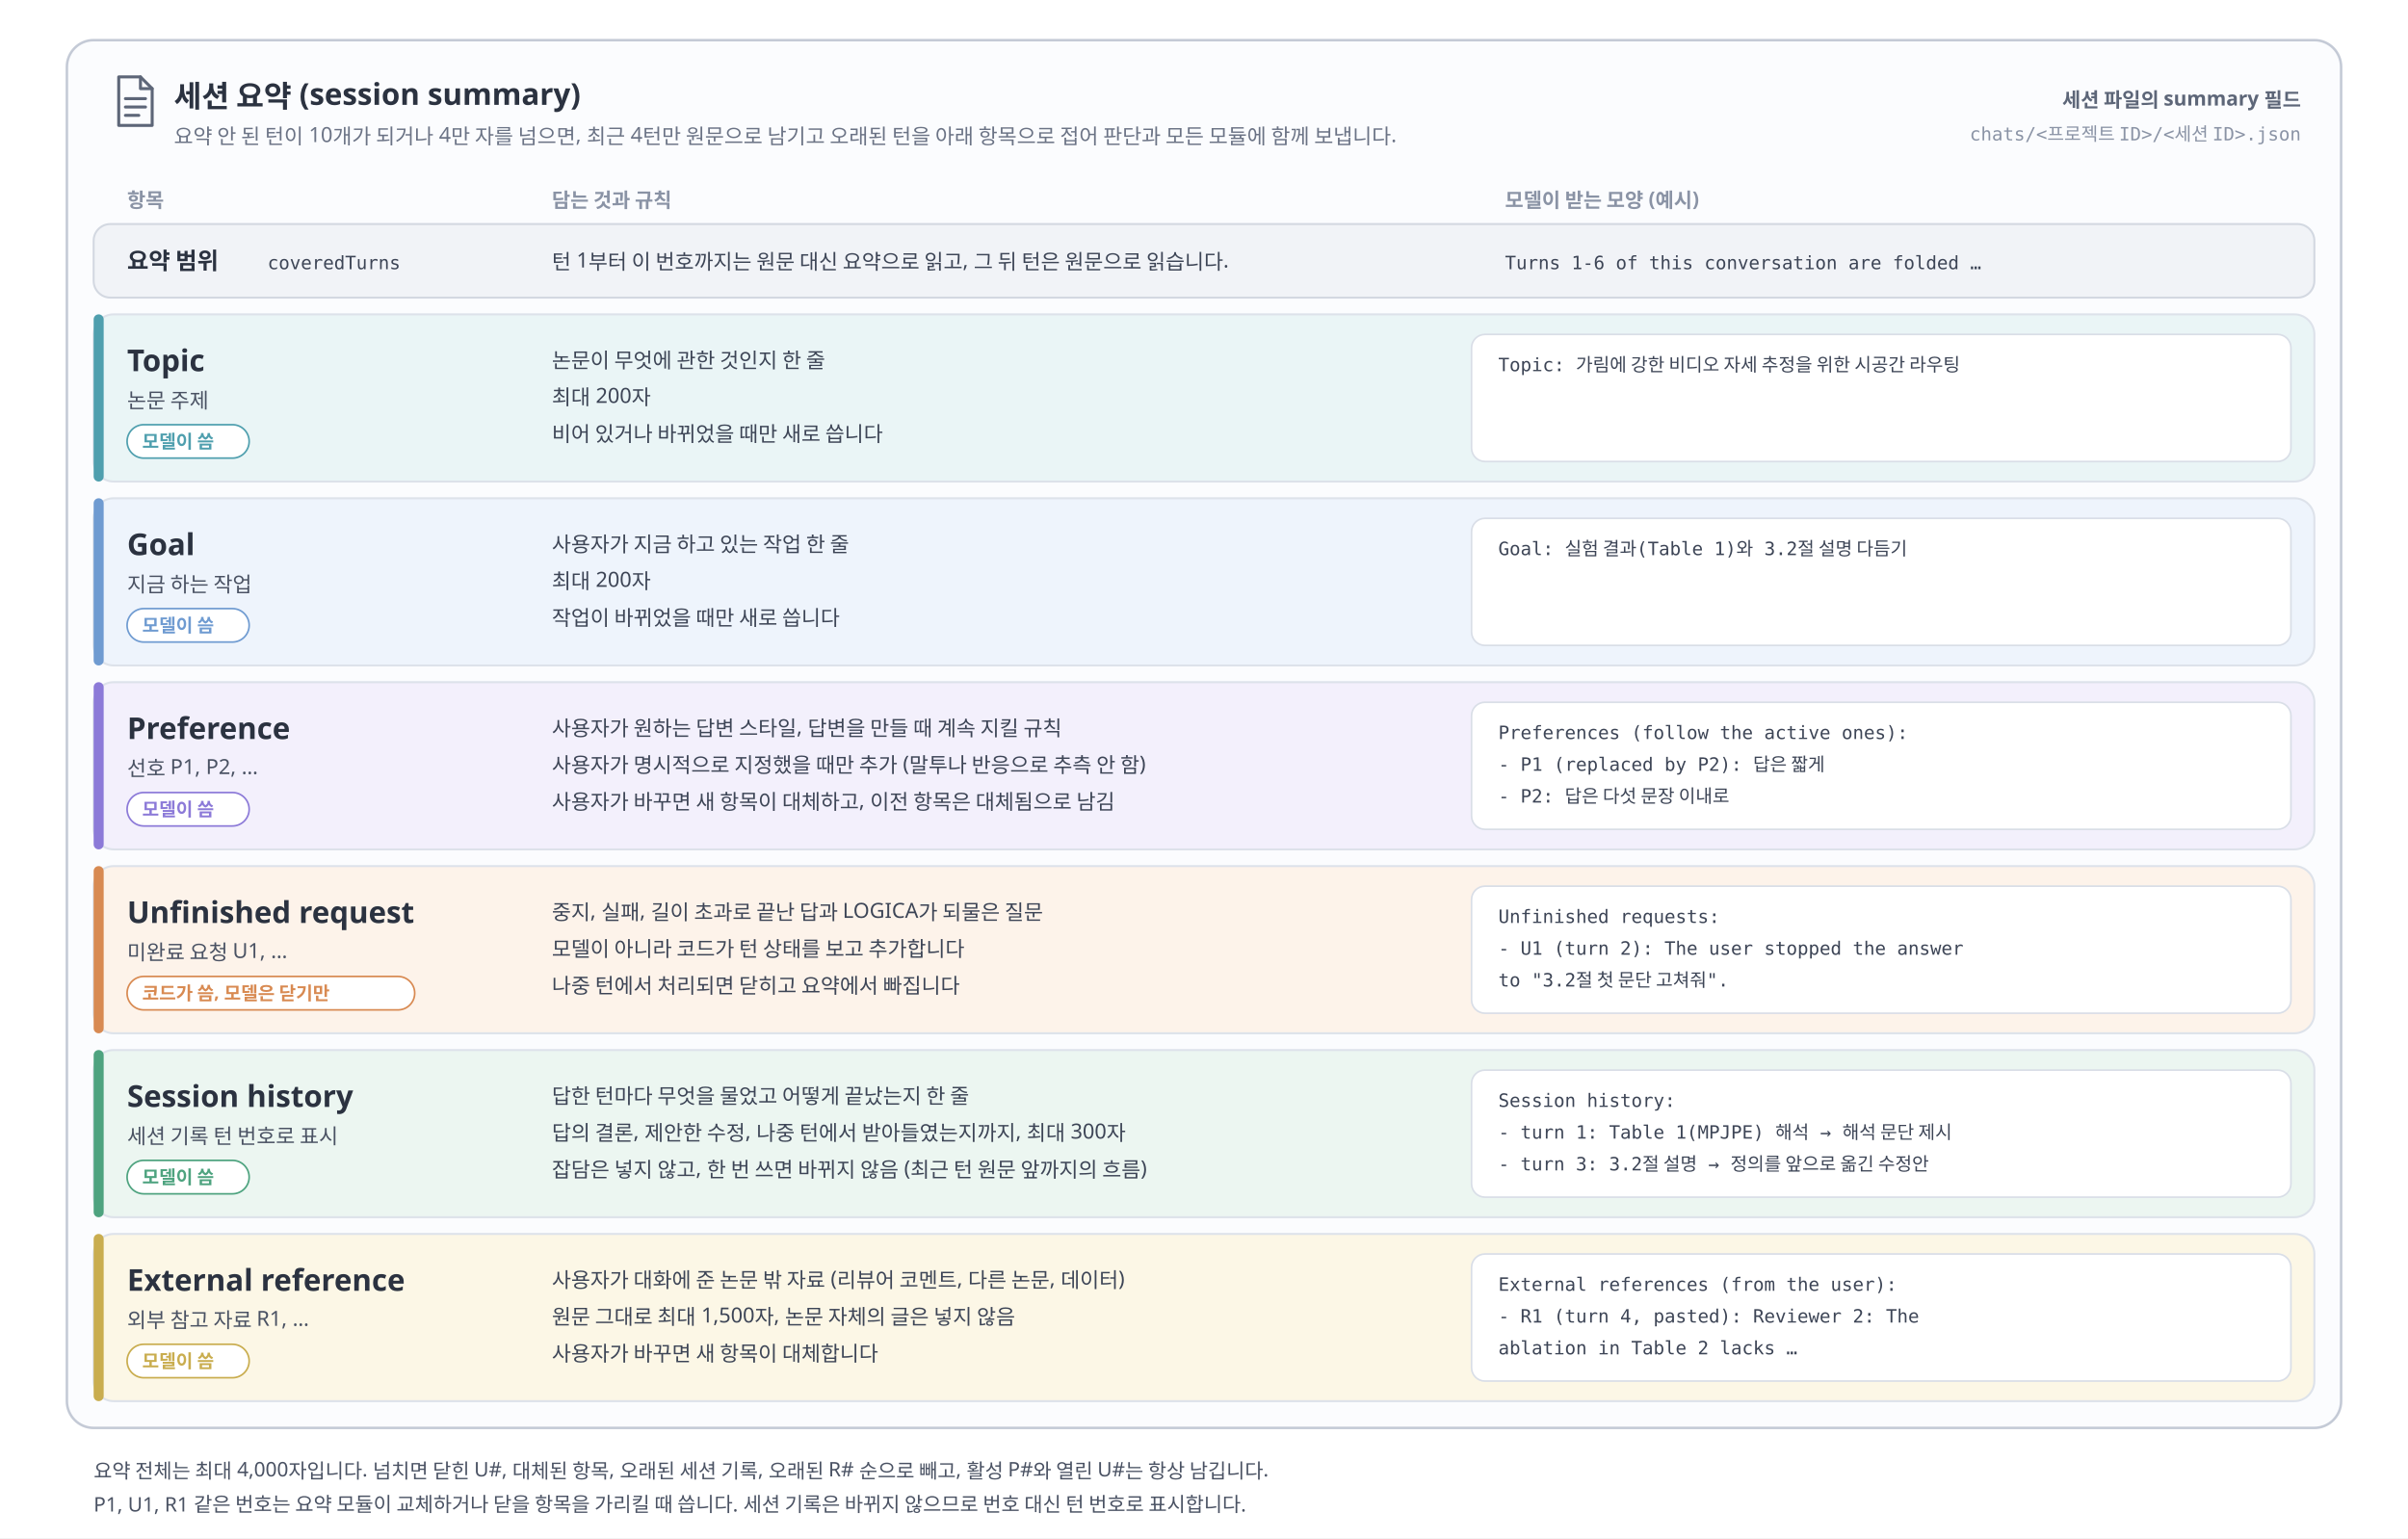
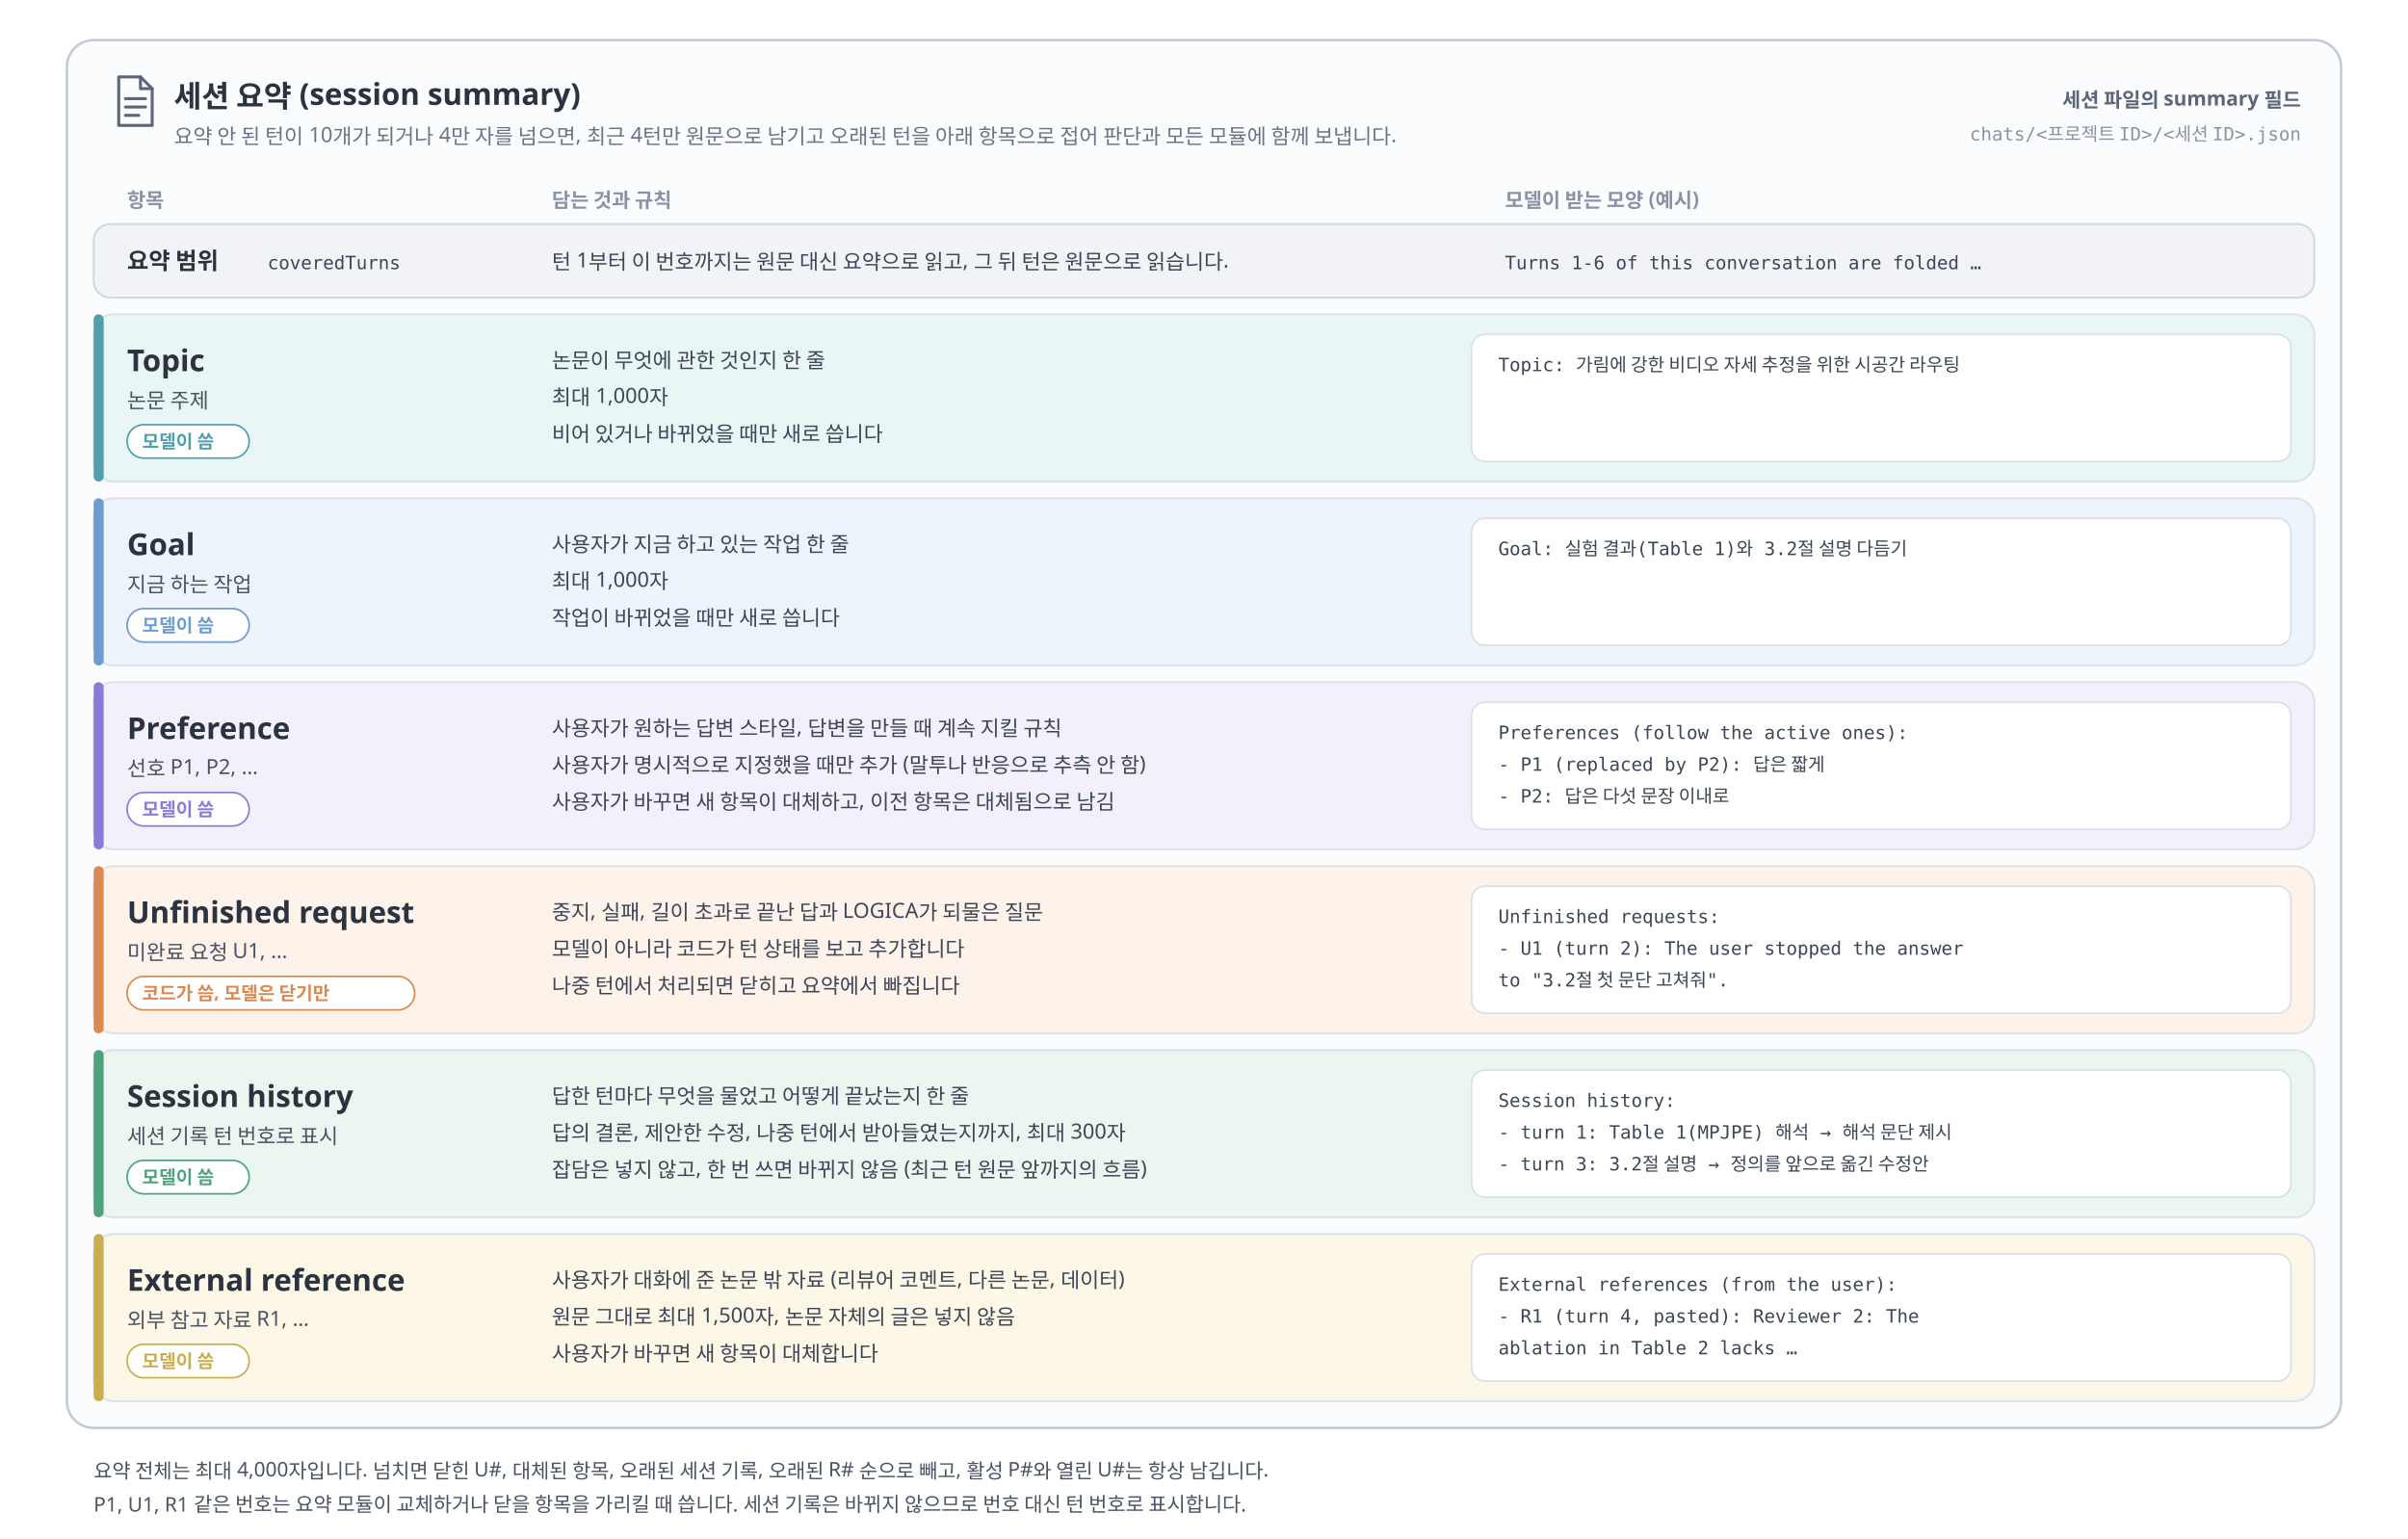
<svg xmlns="http://www.w3.org/2000/svg" width="1440" height="920" viewBox="0 0 1440 920" font-family="Pretendard, 'Noto Sans KR', sans-serif">
  <defs>
    <style>
.title{font-size:18px;font-weight:700;fill:#2b3240}
.sub{font-size:12.5px;fill:#6b7385}
.tag{font-size:12px;font-weight:700;fill:#5d6678}
.tagk,.mono{font-family:ui-monospace,'SFMono-Regular',Menlo,Consolas,'D2Coding',monospace}
.tagk{font-size:11px;fill:#8a93a5}
.colh{font-size:12px;font-weight:700;fill:#8a93a5}
.nm{font-size:18px;font-weight:700}
.nm2{font-size:14px;font-weight:700;fill:#2b3240}
.kr{font-size:12.5px;fill:#4a5263}
.who{font-size:11px;font-weight:700}
.desc{font-size:12.5px;fill:#3d4556}
.mono{font-size:11px;fill:#3d4556}
.foot{font-size:12px;fill:#4a5263}
</style>
  </defs>
  <rect width="1440" height="920" fill="#ffffff" />
  <rect x="40" y="24" width="1360" height="830" rx="16" fill="#fbfcfe" stroke="#c4cad6" stroke-width="1.5" />
  <g transform="translate(64,44)" fill="none" stroke="#5d6678" stroke-width="1.8" stroke-linecap="round" stroke-linejoin="round">
    <path d="M7 2h13l7 7v22H7z" />
    <path d="M20 2v7h7" />
    <path d="M11 15h12M11 20h12M11 25h8" />
  </g>
  <text x="104" y="64" class="title">세션 요약 (session summary)</text>
  <text x="104" y="86" class="sub">요약 안 된 턴이 10개가 되거나 4만 자를 넘으면, 최근 4턴만 원문으로 남기고 오래된 턴을 아래 항목으로 접어 판단과 모든 모듈에 함께 보냅니다.</text>
  <text x="1376" y="64" class="tag" text-anchor="end">세션 파일의 summary 필드</text>
  <text x="1376" y="84" class="tagk" text-anchor="end">chats/&lt;프로젝트 ID&gt;/&lt;세션 ID&gt;.json</text>
  <text x="76" y="124" class="colh">항목</text>
  <text x="330" y="124" class="colh">담는 것과 규칙</text>
  <text x="900" y="124" class="colh">모델이 받는 모양 (예시)</text>
  <rect x="56" y="134" width="1328" height="44" rx="10" fill="#f1f3f7" stroke="#d3d8e1" stroke-width="1.2" />
  <text x="76" y="161" class="nm2">요약 범위</text>
  <text x="160" y="161" class="mono" fill="#6b7385">coveredTurns</text>
  <text x="330" y="161" class="desc">턴 1부터 이 번호까지는 원문 대신 요약으로 읽고, 그 뒤 턴은 원문으로 읽습니다.</text>
  <text x="900" y="161" class="mono">Turns 1-6 of this conversation are folded …</text>
  <rect x="56" y="188" width="1328" height="100" rx="12" fill="#eaf5f6" stroke="#dde2ea" stroke-width="1.2" />
  <rect x="56" y="188" width="6" height="100" rx="3" fill="#4f9fae" />
  <text x="76" y="222" class="nm" fill="#2b3240">Topic</text>
  <text x="76" y="244" class="kr">논문 주제</text>
  <rect x="76" y="254" width="73" height="20" rx="10" fill="#ffffff" stroke="#4f9fae" stroke-width="1" />
  <text x="85" y="268" class="who" fill="#4f9fae">모델이 씀</text>
  <text x="330" y="220" class="desc">논문이 무엇에 관한 것인지 한 줄</text>
-   <text x="330" y="242" class="desc">최대 200자</text>
+   <text x="330" y="242" class="desc">최대 1,000자</text>
  <text x="330" y="264" class="desc">비어 있거나 바뀌었을 때만 새로 씁니다</text>
  <rect x="880" y="200" width="490" height="76" rx="8" fill="#ffffff" stroke="#d9dee7" stroke-width="1" />
  <text x="896" y="222" class="mono">Topic: 가림에 강한 비디오 자세 추정을 위한 시공간 라우팅</text>
  <rect x="56" y="298" width="1328" height="100" rx="12" fill="#eef4fc" stroke="#dde2ea" stroke-width="1.2" />
  <rect x="56" y="298" width="6" height="100" rx="3" fill="#6f9bd1" />
  <text x="76" y="332" class="nm" fill="#2b3240">Goal</text>
  <text x="76" y="354" class="kr">지금 하는 작업</text>
  <rect x="76" y="364" width="73" height="20" rx="10" fill="#ffffff" stroke="#6f9bd1" stroke-width="1" />
  <text x="85" y="378" class="who" fill="#6f9bd1">모델이 씀</text>
  <text x="330" y="330" class="desc">사용자가 지금 하고 있는 작업 한 줄</text>
-   <text x="330" y="352" class="desc">최대 200자</text>
+   <text x="330" y="352" class="desc">최대 1,000자</text>
  <text x="330" y="374" class="desc">작업이 바뀌었을 때만 새로 씁니다</text>
  <rect x="880" y="310" width="490" height="76" rx="8" fill="#ffffff" stroke="#d9dee7" stroke-width="1" />
  <text x="896" y="332" class="mono">Goal: 실험 결과(Table 1)와 3.2절 설명 다듬기</text>
  <rect x="56" y="408" width="1328" height="100" rx="12" fill="#f3f0fc" stroke="#dde2ea" stroke-width="1.2" />
  <rect x="56" y="408" width="6" height="100" rx="3" fill="#8c7ad8" />
  <text x="76" y="442" class="nm" fill="#2b3240">Preference</text>
  <text x="76" y="464" class="kr">선호  P1, P2, …</text>
  <rect x="76" y="474" width="73" height="20" rx="10" fill="#ffffff" stroke="#8c7ad8" stroke-width="1" />
  <text x="85" y="488" class="who" fill="#8c7ad8">모델이 씀</text>
  <text x="330" y="440" class="desc">사용자가 원하는 답변 스타일, 답변을 만들 때 계속 지킬 규칙</text>
  <text x="330" y="462" class="desc">사용자가 명시적으로 지정했을 때만 추가 (말투나 반응으로 추측 안 함)</text>
  <text x="330" y="484" class="desc">사용자가 바꾸면 새 항목이 대체하고, 이전 항목은 대체됨으로 남김</text>
  <rect x="880" y="420" width="490" height="76" rx="8" fill="#ffffff" stroke="#d9dee7" stroke-width="1" />
  <text x="896" y="442" class="mono">Preferences (follow the active ones):</text>
  <text x="896" y="461" class="mono">- P1 (replaced by P2): 답은 짧게</text>
  <text x="896" y="480" class="mono">- P2: 답은 다섯 문장 이내로</text>
  <rect x="56" y="518" width="1328" height="100" rx="12" fill="#fdf3ea" stroke="#dde2ea" stroke-width="1.2" />
  <rect x="56" y="518" width="6" height="100" rx="3" fill="#d88a52" />
  <text x="76" y="552" class="nm" fill="#2b3240">Unfinished request</text>
  <text x="76" y="574" class="kr">미완료 요청  U1, …</text>
  <rect x="76" y="584" width="172" height="20" rx="10" fill="#ffffff" stroke="#d88a52" stroke-width="1" />
  <text x="85" y="598" class="who" fill="#d88a52">코드가 씀, 모델은 닫기만</text>
  <text x="330" y="550" class="desc">중지, 실패, 길이 초과로 끝난 답과 LOGICA가 되물은 질문</text>
  <text x="330" y="572" class="desc">모델이 아니라 코드가 턴 상태를 보고 추가합니다</text>
  <text x="330" y="594" class="desc">나중 턴에서 처리되면 닫히고 요약에서 빠집니다</text>
  <rect x="880" y="530" width="490" height="76" rx="8" fill="#ffffff" stroke="#d9dee7" stroke-width="1" />
  <text x="896" y="552" class="mono">Unfinished requests:</text>
  <text x="896" y="571" class="mono">- U1 (turn 2): The user stopped the answer</text>
  <text x="896" y="590" class="mono">  to "3.2절 첫 문단 고쳐줘".</text>
  <rect x="56" y="628" width="1328" height="100" rx="12" fill="#ecf6f1" stroke="#dde2ea" stroke-width="1.2" />
  <rect x="56" y="628" width="6" height="100" rx="3" fill="#4ea37f" />
  <text x="76" y="662" class="nm" fill="#2b3240">Session history</text>
  <text x="76" y="684" class="kr">세션 기록  턴 번호로 표시</text>
  <rect x="76" y="694" width="73" height="20" rx="10" fill="#ffffff" stroke="#4ea37f" stroke-width="1" />
  <text x="85" y="708" class="who" fill="#4ea37f">모델이 씀</text>
  <text x="330" y="660" class="desc">답한 턴마다 무엇을 물었고 어떻게 끝났는지 한 줄</text>
  <text x="330" y="682" class="desc">답의 결론, 제안한 수정, 나중 턴에서 받아들였는지까지, 최대 300자</text>
  <text x="330" y="704" class="desc">잡담은 넣지 않고, 한 번 쓰면 바뀌지 않음 (최근 턴 원문 앞까지의 흐름)</text>
  <rect x="880" y="640" width="490" height="76" rx="8" fill="#ffffff" stroke="#d9dee7" stroke-width="1" />
  <text x="896" y="662" class="mono">Session history:</text>
  <text x="896" y="681" class="mono">- turn 1: Table 1(MPJPE) 해석 → 해석 문단 제시</text>
  <text x="896" y="700" class="mono">- turn 3: 3.2절 설명 → 정의를 앞으로 옮긴 수정안</text>
  <rect x="56" y="738" width="1328" height="100" rx="12" fill="#fcf7e6" stroke="#dde2ea" stroke-width="1.2" />
  <rect x="56" y="738" width="6" height="100" rx="3" fill="#c9ad4f" />
  <text x="76" y="772" class="nm" fill="#2b3240">External reference</text>
  <text x="76" y="794" class="kr">외부 참고 자료  R1, …</text>
  <rect x="76" y="804" width="73" height="20" rx="10" fill="#ffffff" stroke="#c9ad4f" stroke-width="1" />
  <text x="85" y="818" class="who" fill="#c9ad4f">모델이 씀</text>
  <text x="330" y="770" class="desc">사용자가 대화에 준 논문 밖 자료 (리뷰어 코멘트, 다른 논문, 데이터)</text>
  <text x="330" y="792" class="desc">원문 그대로 최대 1,500자, 논문 자체의 글은 넣지 않음</text>
  <text x="330" y="814" class="desc">사용자가 바꾸면 새 항목이 대체합니다</text>
  <rect x="880" y="750" width="490" height="76" rx="8" fill="#ffffff" stroke="#d9dee7" stroke-width="1" />
  <text x="896" y="772" class="mono">External references (from the user):</text>
  <text x="896" y="791" class="mono">- R1 (turn 4, pasted): Reviewer 2: The</text>
  <text x="896" y="810" class="mono">  ablation in Table 2 lacks …</text>
  <text x="56" y="884" class="foot">요약 전체는 최대 4,000자입니다. 넘치면 닫힌 U#, 대체된 항목, 오래된 세션 기록, 오래된 R# 순으로 빼고, 활성 P#와 열린 U#는 항상 남깁니다.</text>
  <text x="56" y="904" class="foot">P1, U1, R1 같은 번호는 요약 모듈이 교체하거나 닫을 항목을 가리킬 때 씁니다. 세션 기록은 바뀌지 않으므로 번호 대신 턴 번호로 표시합니다.</text>
</svg>
